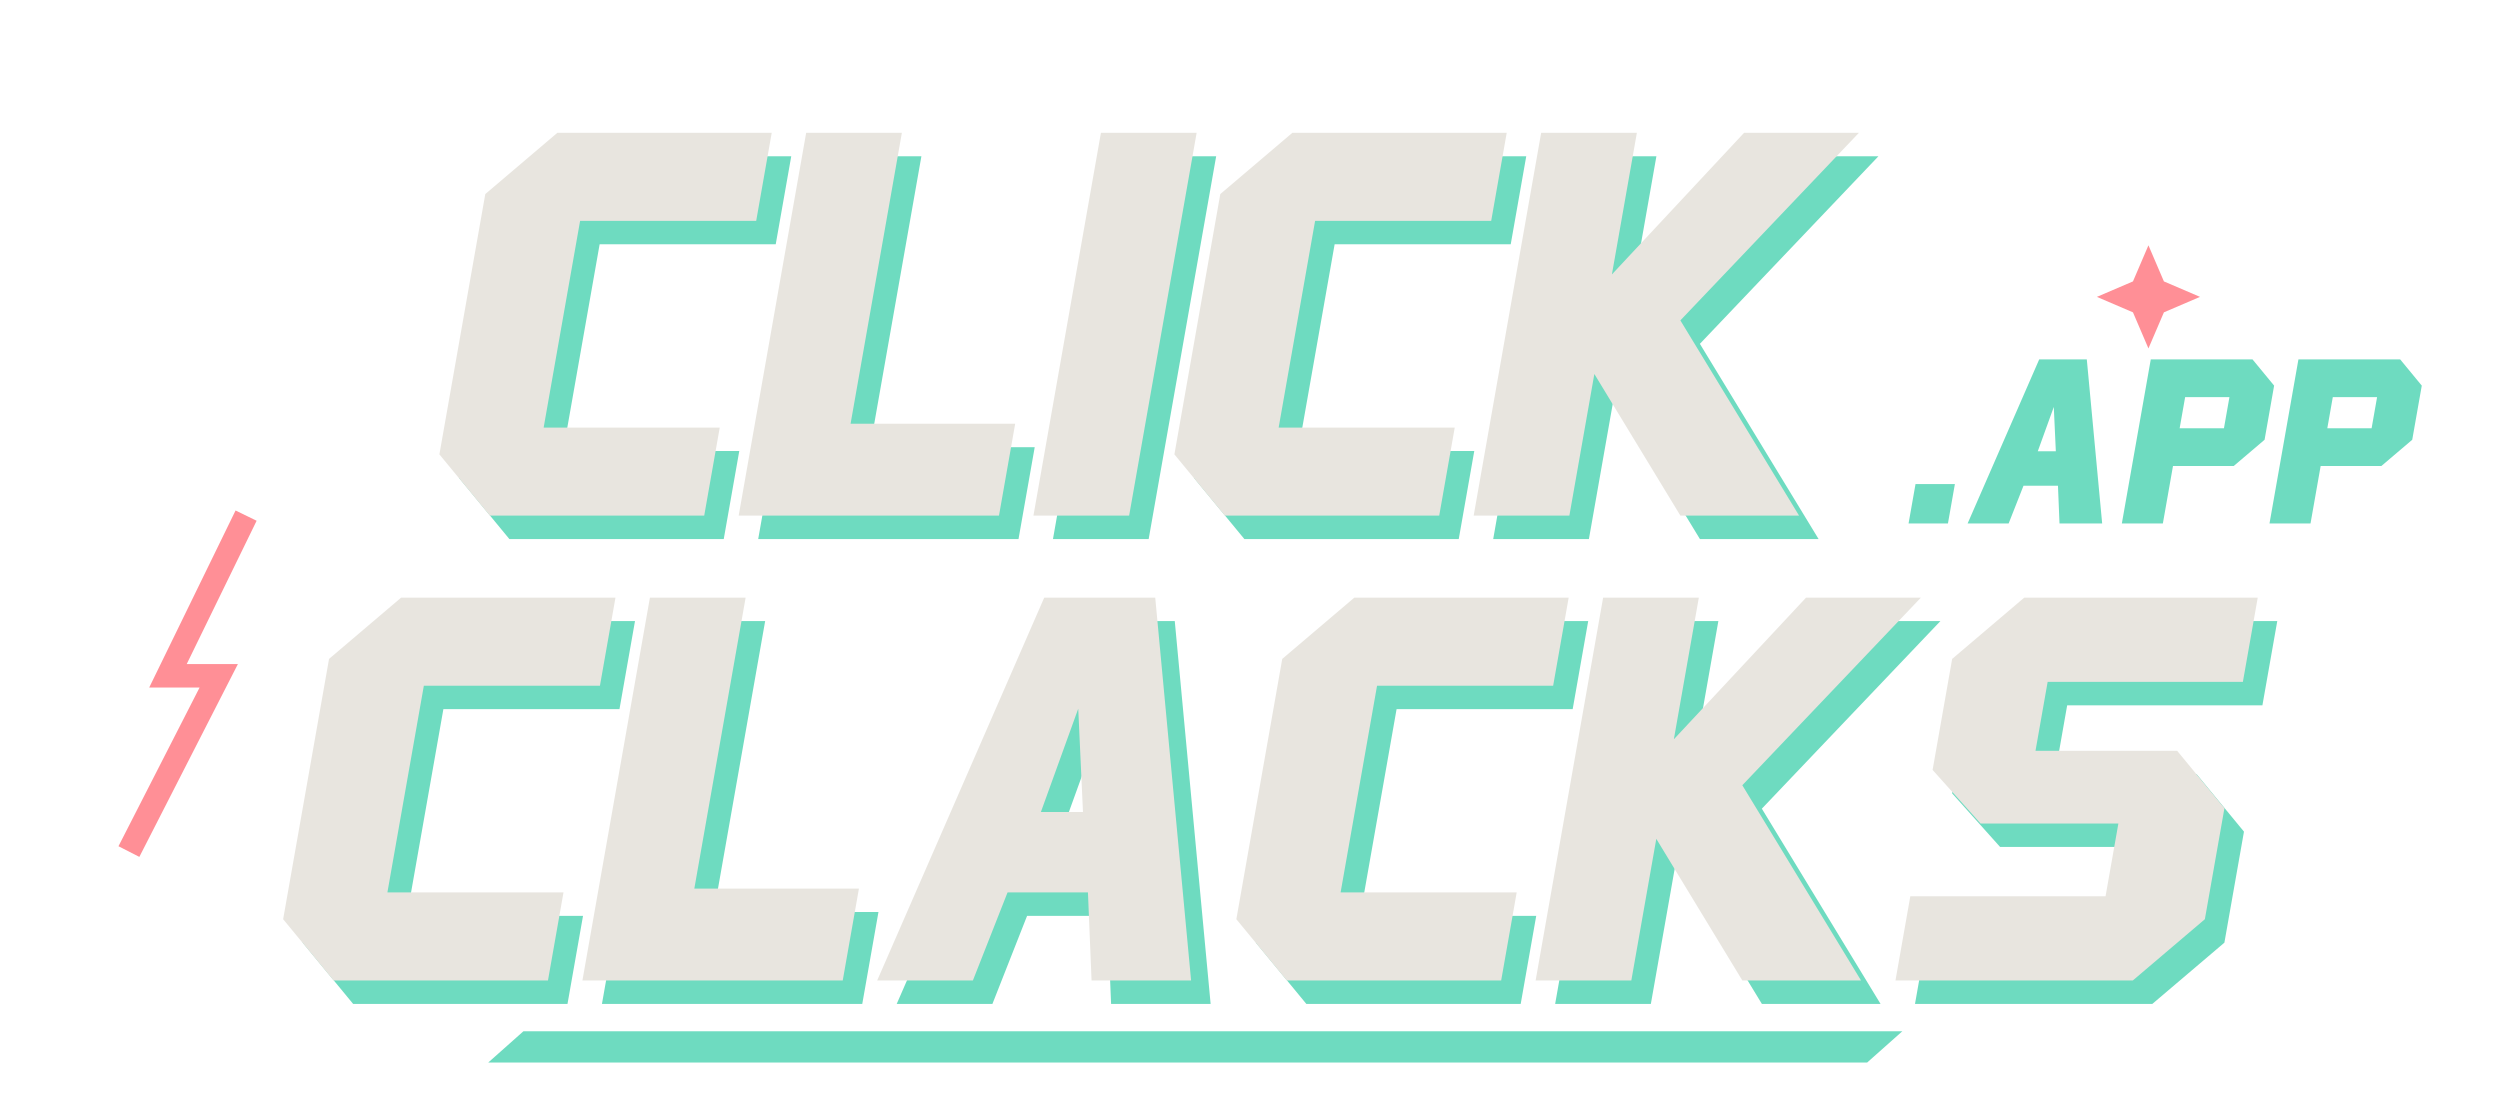
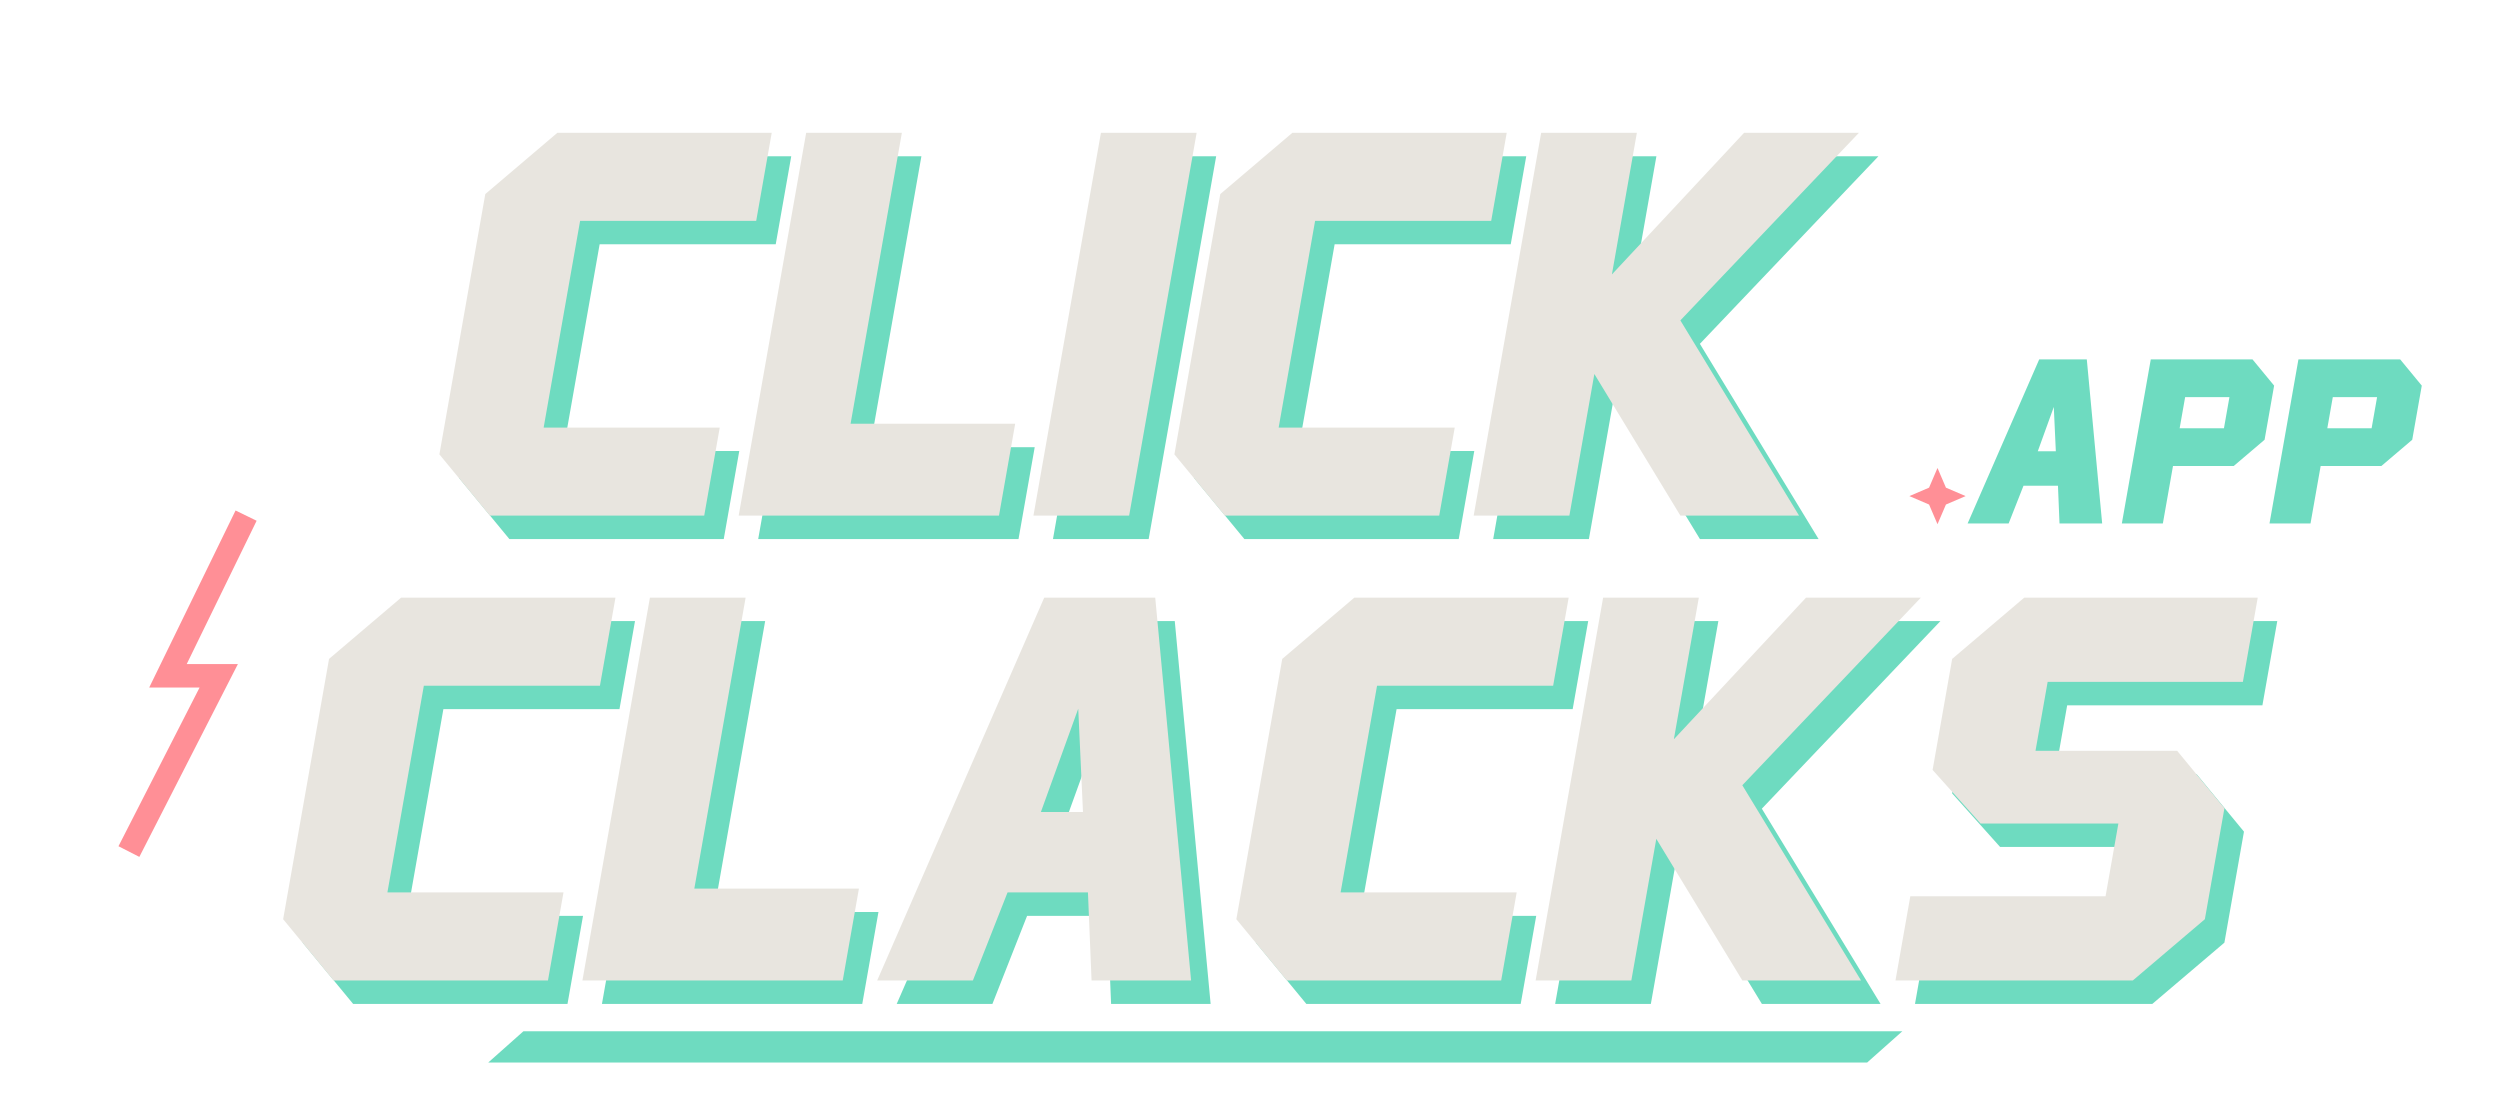
<svg xmlns="http://www.w3.org/2000/svg" viewBox="0 0 640 280" role="img" aria-labelledby="title desc">
  <g fill="#6edbc0">
    <g transform="translate(5 6)">
      <g transform="translate(127 34) scale(0.98) skewX(-10)">
        <path d="M72 0H16L0 16V84L16 100H72V77H26V23H72Z" fill-rule="evenodd" transform="translate(0 0)" />
        <path d="M0 0H25V76H68V100H0Z" fill-rule="evenodd" transform="translate(81 0)" />
        <path d="M0 0H25V100H0Z" fill-rule="evenodd" transform="translate(158 0)" />
        <path d="M72 0H16L0 16V84L16 100H72V77H26V23H72Z" fill-rule="evenodd" transform="translate(192 0)" />
        <path d="M0 0H25V37L53 0H83L45 49L85 100H54L25 63V100H0Z" fill-rule="evenodd" transform="translate(273 0)" />
      </g>
      <g transform="translate(87 153) scale(0.98) skewX(-10)">
        <path d="M72 0H16L0 16V84L16 100H72V77H26V23H72Z" fill-rule="evenodd" transform="translate(0 0)" />
        <path d="M0 0H25V76H68V100H0Z" fill-rule="evenodd" transform="translate(81 0)" />
        <path d="M0 100L26 0H55L82 100H56L51 77H30L25 100ZM35 56H46L40 29Z" fill-rule="evenodd" transform="translate(158 0)" />
        <path d="M72 0H16L0 16V84L16 100H72V77H26V23H72Z" fill-rule="evenodd" transform="translate(249 0)" />
        <path d="M0 0H25V37L53 0H83L45 49L85 100H54L25 63V100H0Z" fill-rule="evenodd" transform="translate(330 0)" />
        <path d="M77 0H16L0 16V45L15 59H51V78H0V100H62L78 84V55L63 40H26V22H77Z" fill-rule="evenodd" transform="translate(424 0)" />
      </g>
    </g>
  </g>
  <g fill="#e8e5df">
    <g transform="translate(127 34) scale(0.98) skewX(-10)">
      <path d="M72 0H16L0 16V84L16 100H72V77H26V23H72Z" fill-rule="evenodd" transform="translate(0 0)" />
      <path d="M0 0H25V76H68V100H0Z" fill-rule="evenodd" transform="translate(81 0)" />
      <path d="M0 0H25V100H0Z" fill-rule="evenodd" transform="translate(158 0)" />
      <path d="M72 0H16L0 16V84L16 100H72V77H26V23H72Z" fill-rule="evenodd" transform="translate(192 0)" />
      <path d="M0 0H25V37L53 0H83L45 49L85 100H54L25 63V100H0Z" fill-rule="evenodd" transform="translate(273 0)" />
    </g>
    <g transform="translate(87 153) scale(0.98) skewX(-10)">
      <path d="M72 0H16L0 16V84L16 100H72V77H26V23H72Z" fill-rule="evenodd" transform="translate(0 0)" />
      <path d="M0 0H25V76H68V100H0Z" fill-rule="evenodd" transform="translate(81 0)" />
      <path d="M0 100L26 0H55L82 100H56L51 77H30L25 100ZM35 56H46L40 29Z" fill-rule="evenodd" transform="translate(158 0)" />
      <path d="M72 0H16L0 16V84L16 100H72V77H26V23H72Z" fill-rule="evenodd" transform="translate(249 0)" />
      <path d="M0 0H25V37L53 0H83L45 49L85 100H54L25 63V100H0Z" fill-rule="evenodd" transform="translate(330 0)" />
      <path d="M77 0H16L0 16V45L15 59H51V78H0V100H62L78 84V55L63 40H26V22H77Z" fill-rule="evenodd" transform="translate(424 0)" />
    </g>
  </g>
  <g fill="#ff8f96">
-     <g transform="translate(550 76) scale(.66)">
+     <g transform="translate(496 127) scale(.36)">
      <path d="M0-20L6-6L20 0L6 6L0 20L-6 6L-20 0L-6-6Z" />
    </g>
  </g>
  <path d="M33 218L56 173H43L63 132" fill="none" stroke="#ff8f96" stroke-width="6" stroke-linejoin="miter" />
  <path d="M125 272H478L487 264H134Z" fill="#6edbc0" />
  <g fill="#6edbc0" transform="translate(496 92) scale(.42) skewX(-10)">
-     <path d="M0 76H24V100H0Z" />
    <path d="M0 100L26 0H55L82 100H56L51 77H30L25 100ZM35 56H46L40 29Z" fill-rule="evenodd" transform="translate(36 0)" />
    <path d="M0 0H62L78 16V49L62 65H25V100H0ZM25 23V42H52V23Z" fill-rule="evenodd" transform="translate(130 0)" />
    <path d="M0 0H62L78 16V49L62 65H25V100H0ZM25 23V42H52V23Z" fill-rule="evenodd" transform="translate(220 0)" />
  </g>
</svg>
